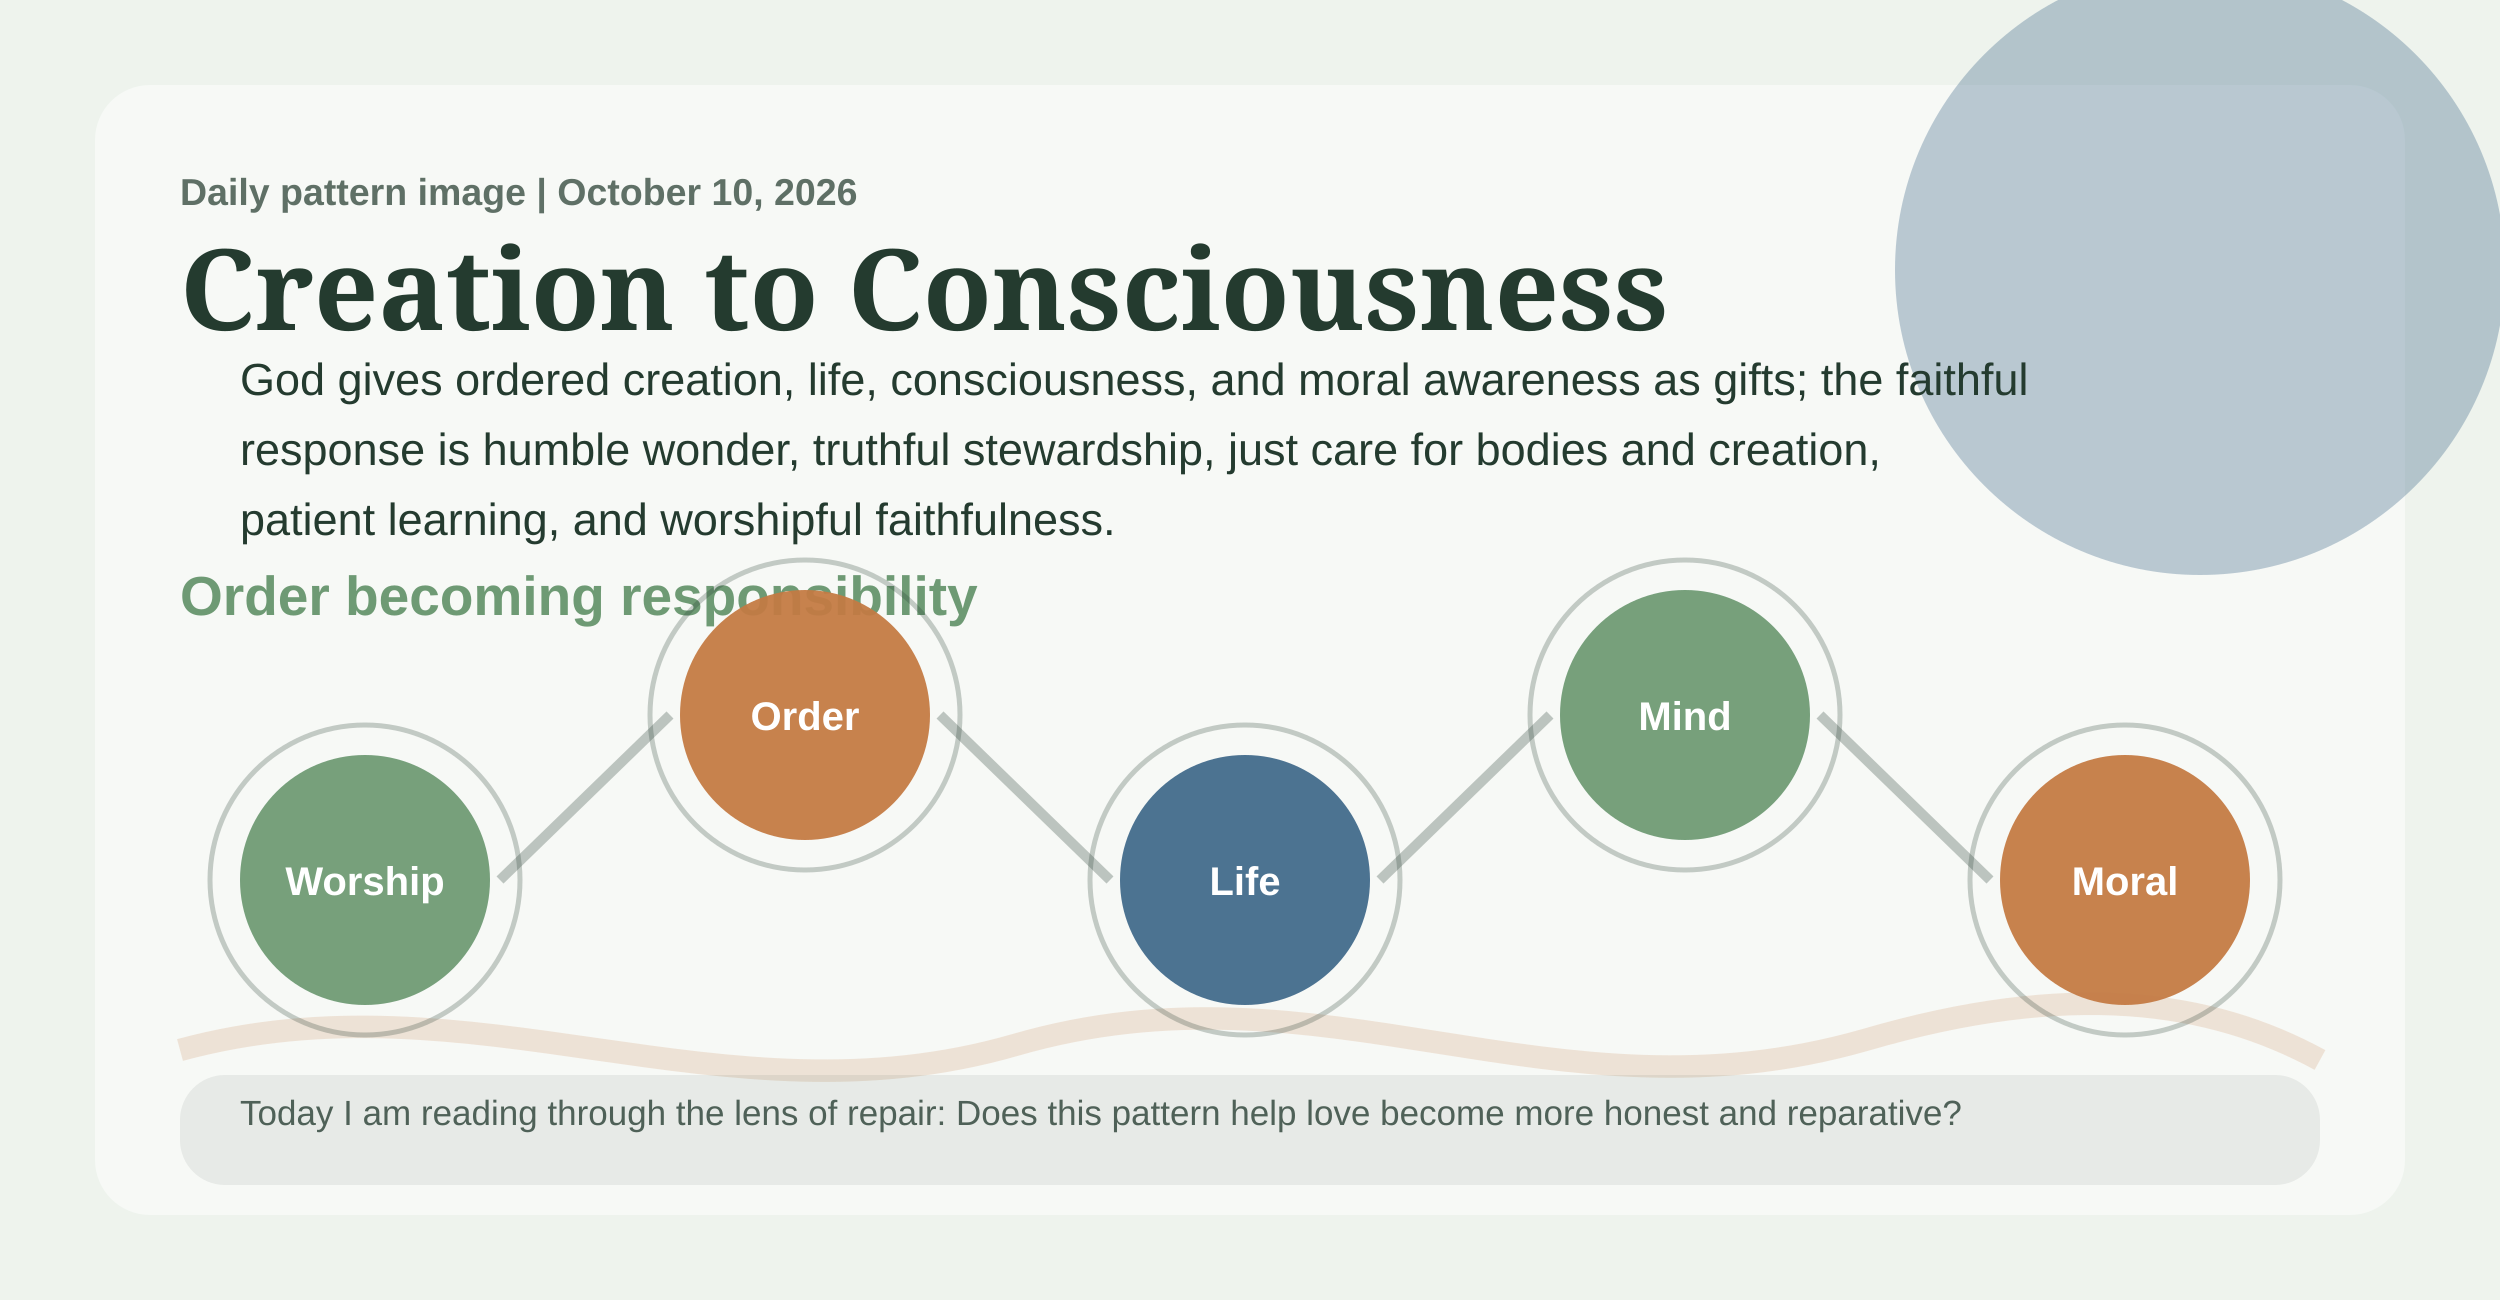
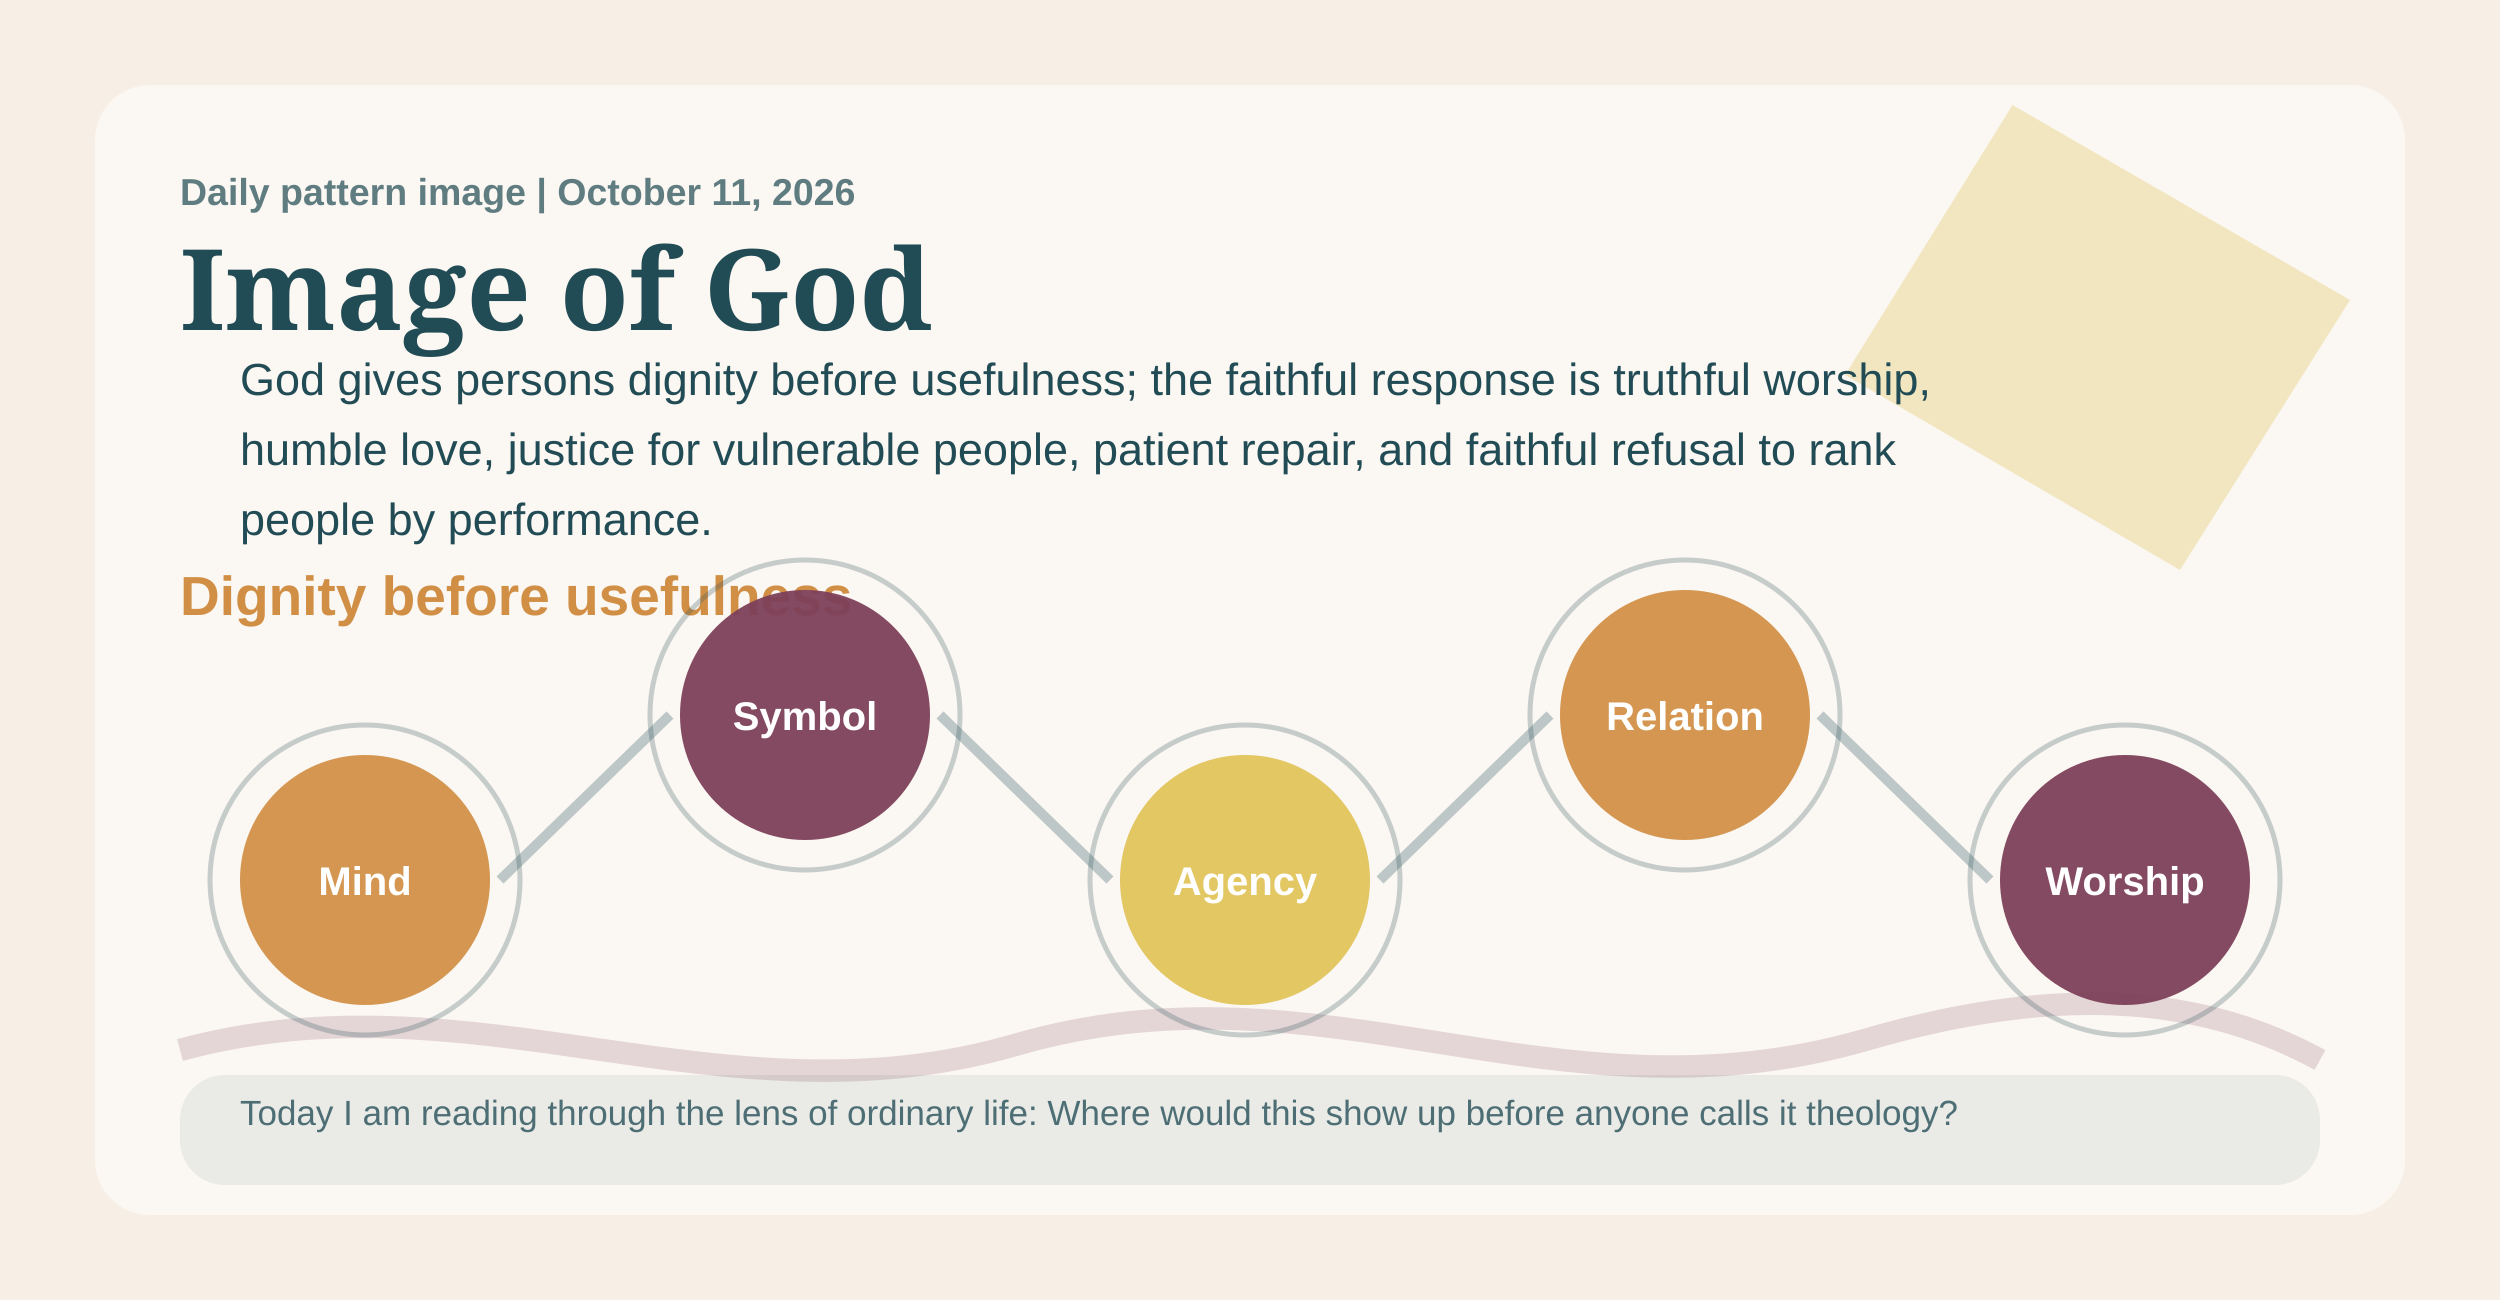
<svg xmlns="http://www.w3.org/2000/svg" width="1000" height="520" viewBox="0 0 1000 520" role="img" aria-labelledby="title desc">
  <style>
-     .eyebrow { font: 700 15px Arial, sans-serif; letter-spacing: 0; fill: #243b2f; opacity: 0.72; }
-     .title { font: 700 45px Georgia, serif; letter-spacing: 0; fill: #243b2f; }
-     .subtitle { font: 700 22px Arial, sans-serif; letter-spacing: 0; fill: #6e9a74; }
-     .body { font: 18px Arial, sans-serif; letter-spacing: 0; fill: #243b2f; }
-     .small { font: 14px Arial, sans-serif; letter-spacing: 0; fill: #243b2f; opacity: 0.78; }
+     .eyebrow { font: 700 15px Arial, sans-serif; letter-spacing: 0; fill: #224c55; opacity: 0.72; }
+     .title { font: 700 45px Georgia, serif; letter-spacing: 0; fill: #224c55; }
+     .subtitle { font: 700 22px Arial, sans-serif; letter-spacing: 0; fill: #d18f46; }
+     .body { font: 18px Arial, sans-serif; letter-spacing: 0; fill: #224c55; }
+     .small { font: 14px Arial, sans-serif; letter-spacing: 0; fill: #224c55; opacity: 0.78; }
    .node { font: 700 16px Arial, sans-serif; letter-spacing: 0; fill: #ffffff; }
  </style>
-   <rect width="1000" height="520" fill="#eef3ed" />
+   <rect width="1000" height="520" fill="#f7efe5" />
  <rect x="38" y="34" width="924" height="452" rx="22" fill="#ffffff" opacity="0.50" />
-   <circle cx="880" cy="108" r="122" fill="#416a8b" opacity="0.34" />
-   <path d="M72 420 C190 388 288 452 406 418 C530 382 620 452 746 416 C828 392 884 400 928 424" fill="none" stroke="#c47a43" stroke-width="9" opacity="0.18" />
-   <text x="72" y="82" class="eyebrow">Daily pattern image | October 10, 2026</text>
-   <text x="72" y="132" class="title">Creation to Consciousness</text>
-   <text x="72" y="246" class="subtitle">Order becoming responsibility</text>
-   <text x="96" y="158" class="body">God gives ordered creation, life, consciousness, and moral awareness as gifts; the faithful</text>
-   <text x="96" y="186" class="body">response is humble wonder, truthful stewardship, just care for bodies and creation,</text>
-   <text x="96" y="214" class="body">patient learning, and worshipful faithfulness.</text>
-   <line x1="200" y1="352" x2="268" y2="286" stroke="#243b2f" stroke-width="4" opacity="0.28" />
-   <line x1="376" y1="286" x2="444" y2="352" stroke="#243b2f" stroke-width="4" opacity="0.28" />
-   <line x1="552" y1="352" x2="620" y2="286" stroke="#243b2f" stroke-width="4" opacity="0.28" />
-   <line x1="728" y1="286" x2="796" y2="352" stroke="#243b2f" stroke-width="4" opacity="0.28" />
-   <circle cx="146" cy="352" r="50" fill="#6e9a74" opacity="0.94" />
-   <circle cx="146" cy="352" r="62" fill="none" stroke="#243b2f" stroke-width="2" opacity="0.25" />
-   <text x="146" y="358" text-anchor="middle" class="node">Worship</text>
-   <circle cx="322" cy="286" r="50" fill="#c47a43" opacity="0.94" />
-   <circle cx="322" cy="286" r="62" fill="none" stroke="#243b2f" stroke-width="2" opacity="0.25" />
-   <text x="322" y="292" text-anchor="middle" class="node">Order</text>
-   <circle cx="498" cy="352" r="50" fill="#416a8b" opacity="0.94" />
-   <circle cx="498" cy="352" r="62" fill="none" stroke="#243b2f" stroke-width="2" opacity="0.25" />
-   <text x="498" y="358" text-anchor="middle" class="node">Life</text>
-   <circle cx="674" cy="286" r="50" fill="#6e9a74" opacity="0.94" />
-   <circle cx="674" cy="286" r="62" fill="none" stroke="#243b2f" stroke-width="2" opacity="0.25" />
-   <text x="674" y="292" text-anchor="middle" class="node">Mind</text>
-   <circle cx="850" cy="352" r="50" fill="#c47a43" opacity="0.94" />
-   <circle cx="850" cy="352" r="62" fill="none" stroke="#243b2f" stroke-width="2" opacity="0.25" />
-   <text x="850" y="358" text-anchor="middle" class="node">Moral</text>
-   <rect x="72" y="430" width="856" height="44" rx="18" fill="#243b2f" opacity="0.08" />
-   <text x="96" y="450" class="small">Today I am reading through the lens of repair: Does this pattern help love become more honest and reparative?</text>
+   <path d="M805 42 L940 120 L872 228 L738 150 Z" fill="#e0c35a" opacity="0.33" />
+   <path d="M72 420 C190 388 288 452 406 418 C530 382 620 452 746 416 C828 392 884 400 928 424" fill="none" stroke="#7c3f58" stroke-width="9" opacity="0.18" />
+   <text x="72" y="82" class="eyebrow">Daily pattern image | October 11, 2026</text>
+   <text x="72" y="132" class="title">Image of God</text>
+   <text x="72" y="246" class="subtitle">Dignity before usefulness</text>
+   <text x="96" y="158" class="body">God gives persons dignity before usefulness; the faithful response is truthful worship,</text>
+   <text x="96" y="186" class="body">humble love, justice for vulnerable people, patient repair, and faithful refusal to rank</text>
+   <text x="96" y="214" class="body">people by performance.</text>
+   <line x1="200" y1="352" x2="268" y2="286" stroke="#224c55" stroke-width="4" opacity="0.28" />
+   <line x1="376" y1="286" x2="444" y2="352" stroke="#224c55" stroke-width="4" opacity="0.28" />
+   <line x1="552" y1="352" x2="620" y2="286" stroke="#224c55" stroke-width="4" opacity="0.28" />
+   <line x1="728" y1="286" x2="796" y2="352" stroke="#224c55" stroke-width="4" opacity="0.28" />
+   <circle cx="146" cy="352" r="50" fill="#d18f46" opacity="0.94" />
+   <circle cx="146" cy="352" r="62" fill="none" stroke="#224c55" stroke-width="2" opacity="0.25" />
+   <text x="146" y="358" text-anchor="middle" class="node">Mind</text>
+   <circle cx="322" cy="286" r="50" fill="#7c3f58" opacity="0.94" />
+   <circle cx="322" cy="286" r="62" fill="none" stroke="#224c55" stroke-width="2" opacity="0.25" />
+   <text x="322" y="292" text-anchor="middle" class="node">Symbol</text>
+   <circle cx="498" cy="352" r="50" fill="#e0c35a" opacity="0.94" />
+   <circle cx="498" cy="352" r="62" fill="none" stroke="#224c55" stroke-width="2" opacity="0.25" />
+   <text x="498" y="358" text-anchor="middle" class="node">Agency</text>
+   <circle cx="674" cy="286" r="50" fill="#d18f46" opacity="0.94" />
+   <circle cx="674" cy="286" r="62" fill="none" stroke="#224c55" stroke-width="2" opacity="0.25" />
+   <text x="674" y="292" text-anchor="middle" class="node">Relation</text>
+   <circle cx="850" cy="352" r="50" fill="#7c3f58" opacity="0.94" />
+   <circle cx="850" cy="352" r="62" fill="none" stroke="#224c55" stroke-width="2" opacity="0.25" />
+   <text x="850" y="358" text-anchor="middle" class="node">Worship</text>
+   <rect x="72" y="430" width="856" height="44" rx="18" fill="#224c55" opacity="0.08" />
+   <text x="96" y="450" class="small">Today I am reading through the lens of ordinary life: Where would this show up before anyone calls it theology?</text>
</svg>
